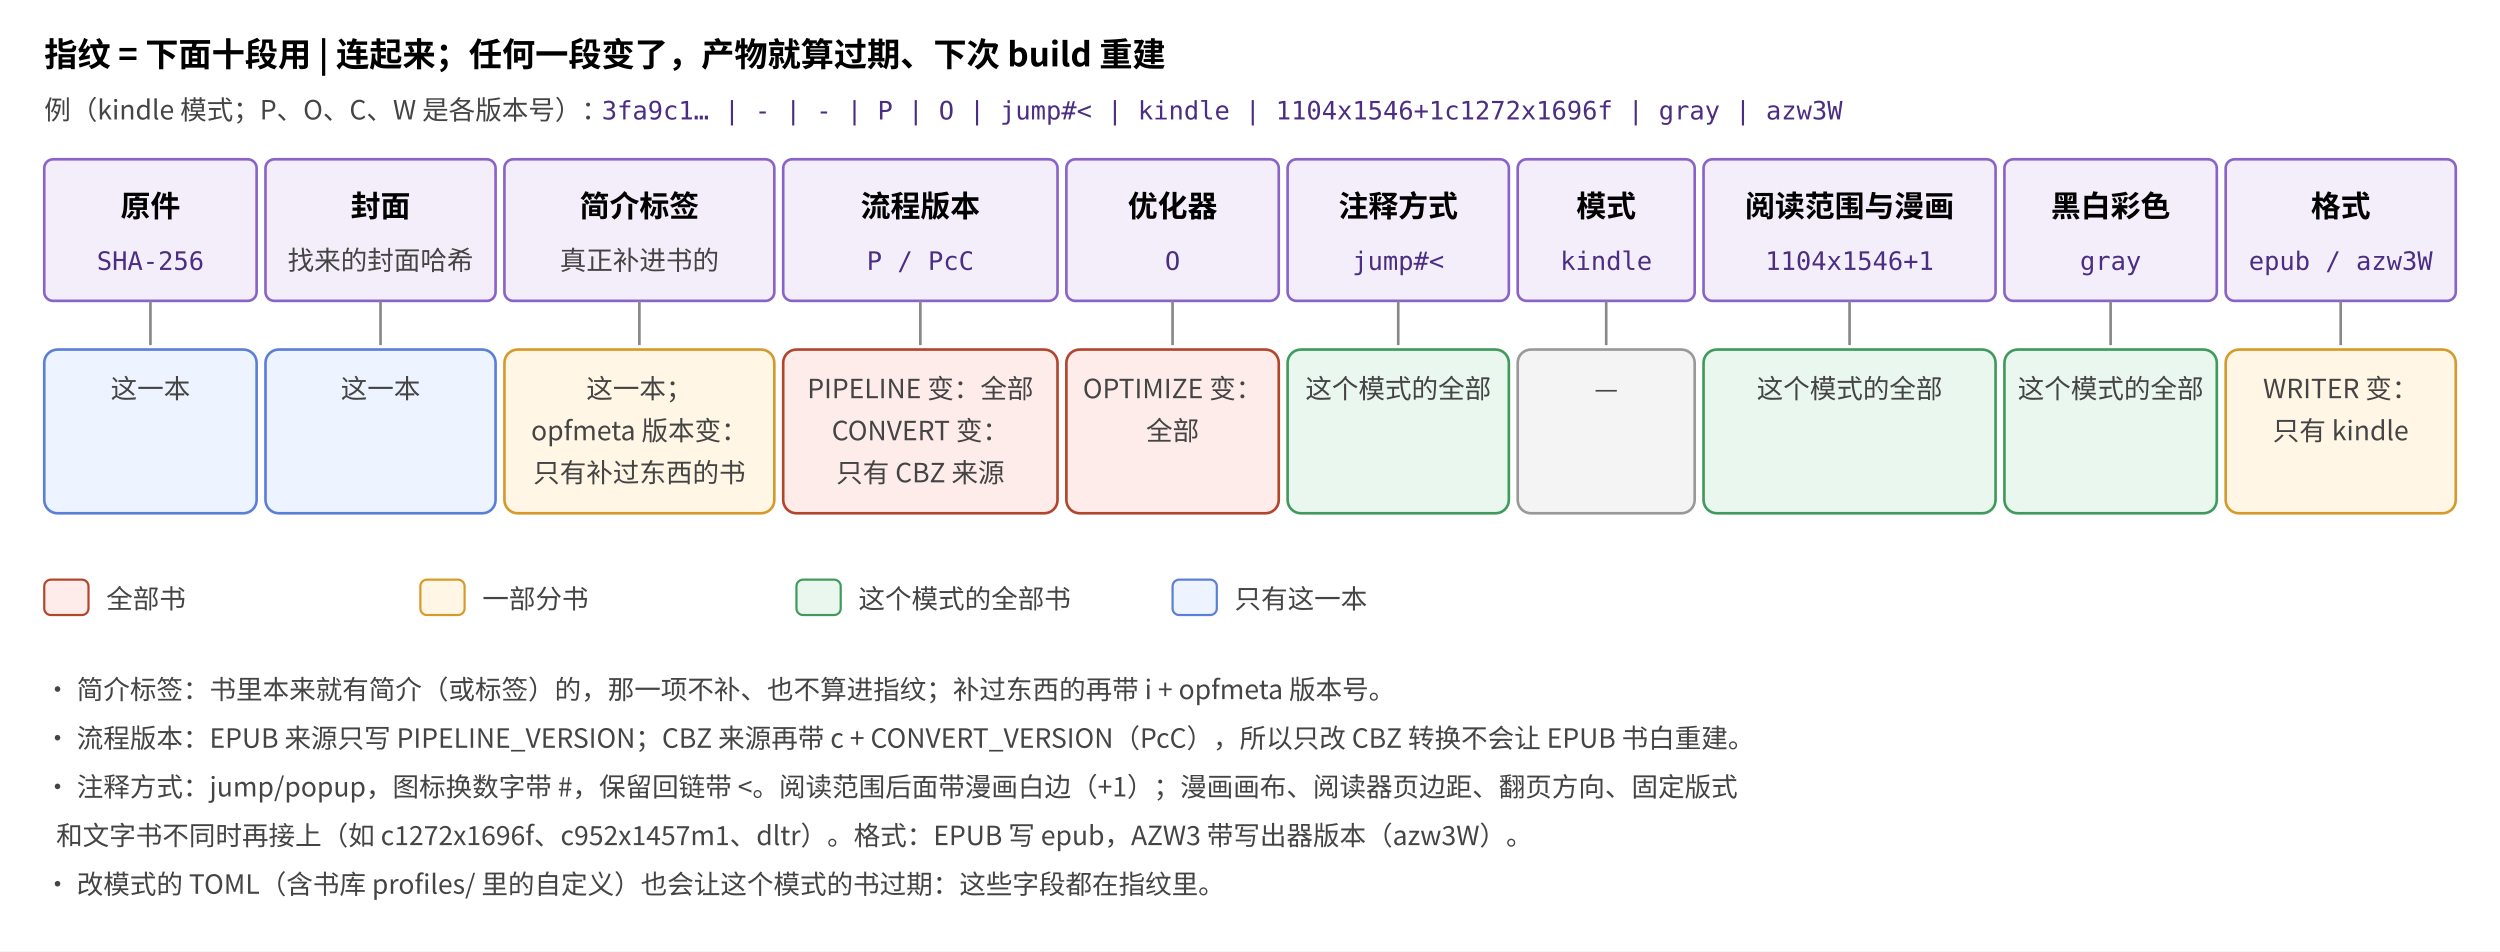
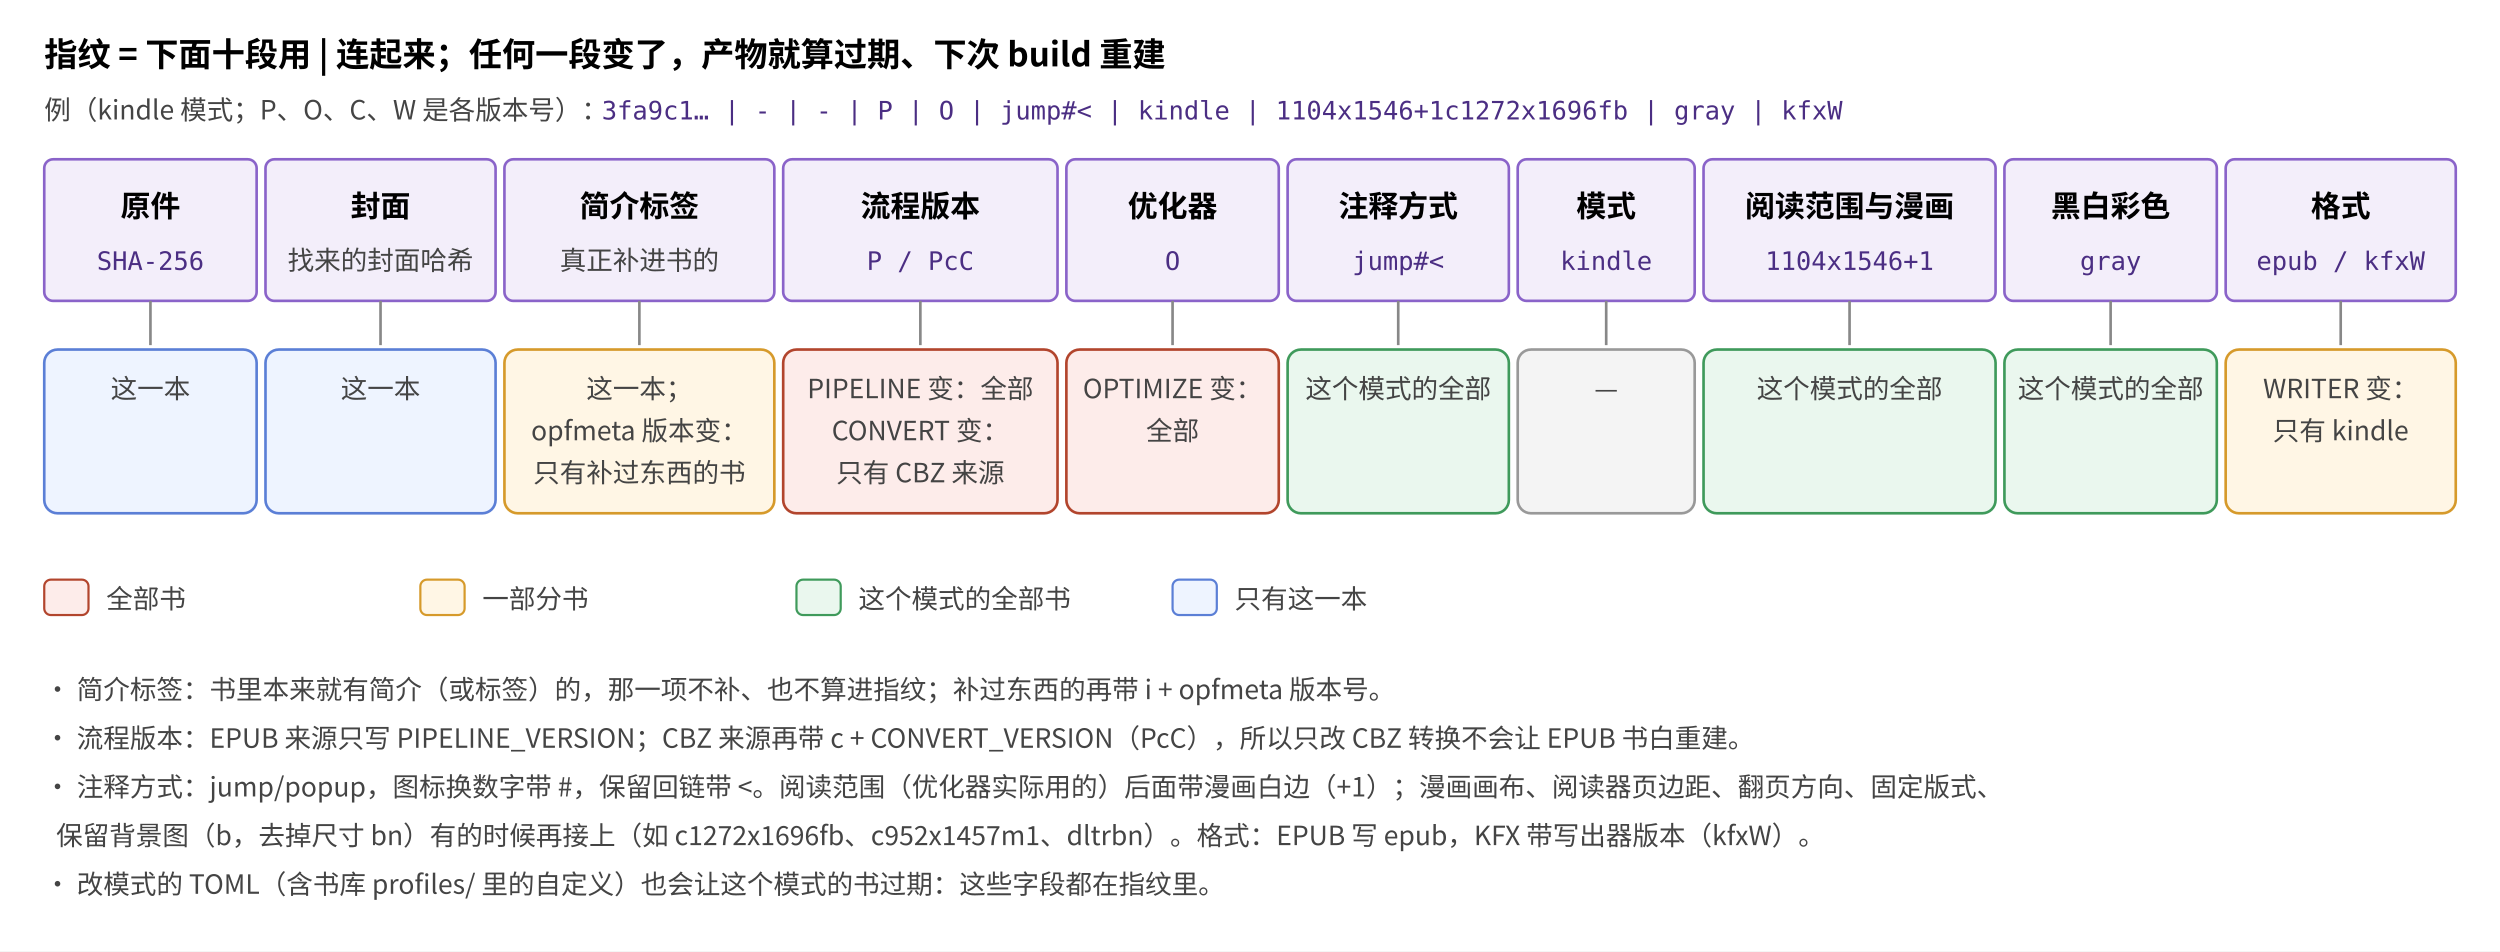
<svg xmlns="http://www.w3.org/2000/svg" viewBox="0 0 1130 430" font-family="'Noto Sans CJK SC','PingFang SC','Microsoft YaHei',sans-serif" font-size="13">
  <style>
    .h{font-weight:bold;font-size:13.5px}
    .s{font-size:12px;fill:#444}
    .m{font-family:monospace;font-size:11.5px;fill:#4b2e83;font-variant-ligatures:none}
    .t{font-weight:bold;font-size:15px}
  </style>
  <rect width="1130" height="430" fill="#ffffff" />
  <text x="20" y="30" class="t">指纹 = 下面十段用 | 连起来；任何一段变了，产物就算过期、下次 build 重建</text>
  <text x="20" y="54" class="s">例（kindle 模式；P、O、C、W 是各版本号）：</text>
-   <text x="272" y="54" class="m">3fa9c1… | - | - | P | O | jump#&lt; | kindle | 1104x1546+1c1272x1696f | gray | azw3W</text>
+   <text x="272" y="54" class="m">3fa9c1… | - | - | P | O | jump#&lt; | kindle | 1104x1546+1c1272x1696fb | gray | kfxW</text>
  <rect x="20" y="72" width="96" height="64" rx="4" fill="#f3eefa" stroke="#8a63c9" stroke-width="1.2" />
  <text x="68.0" y="98" text-anchor="middle" class="h">原件</text>
  <text x="68.0" y="122" text-anchor="middle" class="m">SHA-256</text>
  <path d="M68.0 136 L68.0 156" stroke="#888" stroke-width="1.2" />
  <rect x="20" y="158" width="96" height="74" rx="6" fill="#eef4ff" stroke="#5b7fd6" stroke-width="1.2" />
  <text x="68.0" y="180" text-anchor="middle" class="s">这一本</text>
  <rect x="120" y="72" width="104" height="64" rx="4" fill="#f3eefa" stroke="#8a63c9" stroke-width="1.2" />
  <text x="172.0" y="98" text-anchor="middle" class="h">封面</text>
  <text x="172.0" y="122" text-anchor="middle" class="s">找来的封面哈希</text>
  <path d="M172.0 136 L172.0 156" stroke="#888" stroke-width="1.2" />
  <rect x="120" y="158" width="104" height="74" rx="6" fill="#eef4ff" stroke="#5b7fd6" stroke-width="1.2" />
  <text x="172.0" y="180" text-anchor="middle" class="s">这一本</text>
  <rect x="228" y="72" width="122" height="64" rx="4" fill="#f3eefa" stroke="#8a63c9" stroke-width="1.2" />
  <text x="289.0" y="98" text-anchor="middle" class="h">简介标签</text>
  <text x="289.0" y="122" text-anchor="middle" class="s">真正补进书的</text>
  <path d="M289.0 136 L289.0 156" stroke="#888" stroke-width="1.2" />
  <rect x="228" y="158" width="122" height="74" rx="6" fill="#fff6e5" stroke="#d69a2b" stroke-width="1.2" />
  <text x="289.0" y="180" text-anchor="middle" class="s">这一本；</text>
  <text x="289.0" y="199" text-anchor="middle" class="s">opfmeta 版本变：</text>
  <text x="289.0" y="218" text-anchor="middle" class="s">只有补过东西的书</text>
  <rect x="354" y="72" width="124" height="64" rx="4" fill="#f3eefa" stroke="#8a63c9" stroke-width="1.2" />
  <text x="416.0" y="98" text-anchor="middle" class="h">流程版本</text>
  <text x="416.0" y="122" text-anchor="middle" class="m">P / PcC</text>
  <path d="M416.0 136 L416.0 156" stroke="#888" stroke-width="1.2" />
  <rect x="354" y="158" width="124" height="74" rx="6" fill="#fdecea" stroke="#b2452d" stroke-width="1.2" />
  <text x="416.0" y="180" text-anchor="middle" class="s">PIPELINE 变：全部</text>
  <text x="416.0" y="199" text-anchor="middle" class="s">CONVERT 变：</text>
  <text x="416.0" y="218" text-anchor="middle" class="s">只有 CBZ 来源</text>
  <rect x="482" y="72" width="96" height="64" rx="4" fill="#f3eefa" stroke="#8a63c9" stroke-width="1.2" />
  <text x="530.0" y="98" text-anchor="middle" class="h">优化器</text>
  <text x="530.0" y="122" text-anchor="middle" class="m">O</text>
  <path d="M530.0 136 L530.0 156" stroke="#888" stroke-width="1.2" />
  <rect x="482" y="158" width="96" height="74" rx="6" fill="#fdecea" stroke="#b2452d" stroke-width="1.2" />
  <text x="530.0" y="180" text-anchor="middle" class="s">OPTIMIZE 变：</text>
  <text x="530.0" y="199" text-anchor="middle" class="s">全部</text>
  <rect x="582" y="72" width="100" height="64" rx="4" fill="#f3eefa" stroke="#8a63c9" stroke-width="1.2" />
  <text x="632.0" y="98" text-anchor="middle" class="h">注释方式</text>
  <text x="632.0" y="122" text-anchor="middle" class="m">jump#&lt;</text>
  <path d="M632.0 136 L632.0 156" stroke="#888" stroke-width="1.2" />
  <rect x="582" y="158" width="100" height="74" rx="6" fill="#eaf7ee" stroke="#3f9a5b" stroke-width="1.2" />
  <text x="632.0" y="180" text-anchor="middle" class="s">这个模式的全部</text>
  <rect x="686" y="72" width="80" height="64" rx="4" fill="#f3eefa" stroke="#8a63c9" stroke-width="1.2" />
  <text x="726.0" y="98" text-anchor="middle" class="h">模式</text>
  <text x="726.0" y="122" text-anchor="middle" class="m">kindle</text>
  <path d="M726.0 136 L726.0 156" stroke="#888" stroke-width="1.2" />
  <rect x="686" y="158" width="80" height="74" rx="6" fill="#f4f4f4" stroke="#999" stroke-width="1.2" />
  <text x="726.0" y="180" text-anchor="middle" class="s">—</text>
  <rect x="770" y="72" width="132" height="64" rx="4" fill="#f3eefa" stroke="#8a63c9" stroke-width="1.2" />
  <text x="836.0" y="98" text-anchor="middle" class="h">阅读范围与漫画</text>
  <text x="836.0" y="122" text-anchor="middle" class="m">1104x1546+1</text>
  <path d="M836.0 136 L836.0 156" stroke="#888" stroke-width="1.2" />
  <rect x="770" y="158" width="132" height="74" rx="6" fill="#eaf7ee" stroke="#3f9a5b" stroke-width="1.2" />
  <text x="836.0" y="180" text-anchor="middle" class="s">这个模式的全部</text>
  <rect x="906" y="72" width="96" height="64" rx="4" fill="#f3eefa" stroke="#8a63c9" stroke-width="1.2" />
  <text x="954.0" y="98" text-anchor="middle" class="h">黑白彩色</text>
  <text x="954.0" y="122" text-anchor="middle" class="m">gray</text>
  <path d="M954.0 136 L954.0 156" stroke="#888" stroke-width="1.2" />
  <rect x="906" y="158" width="96" height="74" rx="6" fill="#eaf7ee" stroke="#3f9a5b" stroke-width="1.2" />
  <text x="954.0" y="180" text-anchor="middle" class="s">这个模式的全部</text>
  <rect x="1006" y="72" width="104" height="64" rx="4" fill="#f3eefa" stroke="#8a63c9" stroke-width="1.2" />
  <text x="1058.0" y="98" text-anchor="middle" class="h">格式</text>
-   <text x="1058.0" y="122" text-anchor="middle" class="m">epub / azw3W</text>
+   <text x="1058.0" y="122" text-anchor="middle" class="m">epub / kfxW</text>
  <path d="M1058.0 136 L1058.0 156" stroke="#888" stroke-width="1.2" />
  <rect x="1006" y="158" width="104" height="74" rx="6" fill="#fff6e5" stroke="#d69a2b" stroke-width="1.2" />
  <text x="1058.0" y="180" text-anchor="middle" class="s">WRITER 变：</text>
  <text x="1058.0" y="199" text-anchor="middle" class="s">只有 kindle</text>
  <rect x="20" y="262" width="20" height="16" rx="3" fill="#fdecea" stroke="#b2452d" />
  <text x="48" y="275" class="s">全部书</text>
  <rect x="190" y="262" width="20" height="16" rx="3" fill="#fff6e5" stroke="#d69a2b" />
  <text x="218" y="275" class="s">一部分书</text>
  <rect x="360" y="262" width="20" height="16" rx="3" fill="#eaf7ee" stroke="#3f9a5b" />
  <text x="388" y="275" class="s">这个模式的全部书</text>
  <rect x="530" y="262" width="20" height="16" rx="3" fill="#eef4ff" stroke="#5b7fd6" />
  <text x="558" y="275" class="s">只有这一本</text>
  <text x="20" y="316" class="s" xml:space="preserve">· 简介标签：书里本来就有简介（或标签）的，那一项不补、也不算进指纹；补过东西的再带 i + opfmeta 版本号。</text>
  <text x="20" y="338" class="s" xml:space="preserve">· 流程版本：EPUB 来源只写 PIPELINE_VERSION；CBZ 来源再带 c + CONVERT_VERSION（PcC），所以只改 CBZ 转换不会让 EPUB 书白重建。</text>
-   <text x="20" y="360" class="s" xml:space="preserve">· 注释方式：jump/popup，图标换数字带 #，保留回链带 &lt;。阅读范围后面带漫画白边（+1）；漫画画布、阅读器页边距、翻页方向、固定版式</text>
-   <text x="20" y="382" class="s" xml:space="preserve">  和文字书不同时再接上（如 c1272x1696f、c952x1457m1、dltr）。格式：EPUB 写 epub，AZW3 带写出器版本（azw3W）。</text>
+   <text x="20" y="360" class="s" xml:space="preserve">· 注释方式：jump/popup，图标换数字带 #，保留回链带 &lt;。阅读范围（优化器实际用的）后面带漫画白边（+1）；漫画画布、阅读器页边距、翻页方向、固定版式、</text>
+   <text x="20" y="382" class="s" xml:space="preserve">  保留背景图（b，去掉尺寸 bn）有的时候再接上（如 c1272x1696fb、c952x1457m1、dltrbn）。格式：EPUB 写 epub，KFX 带写出器版本（kfxW）。</text>
  <text x="20" y="404" class="s" xml:space="preserve">· 改模式的 TOML（含书库 profiles/ 里的自定义）也会让这个模式的书过期：这些字段都在指纹里。</text>
</svg>
